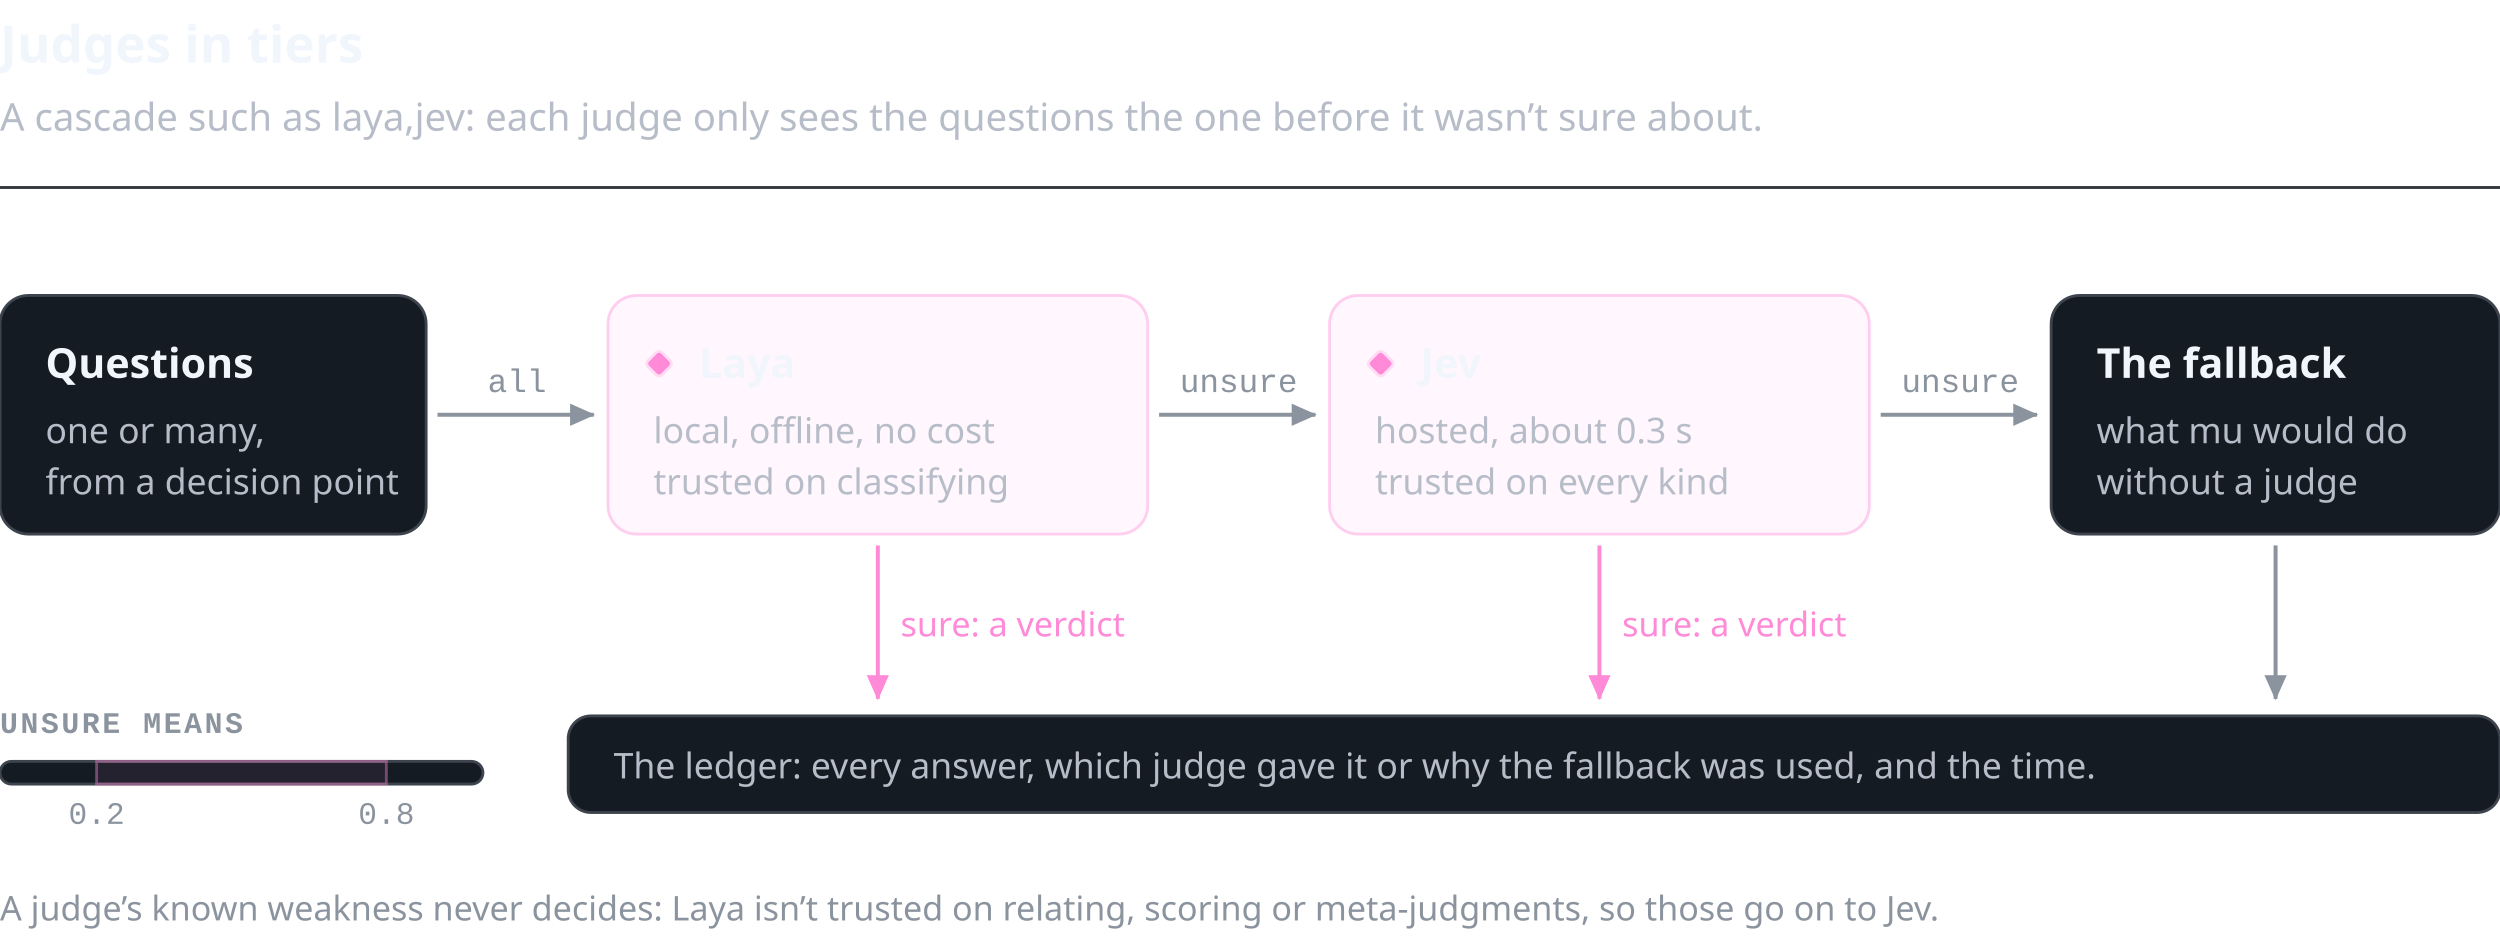
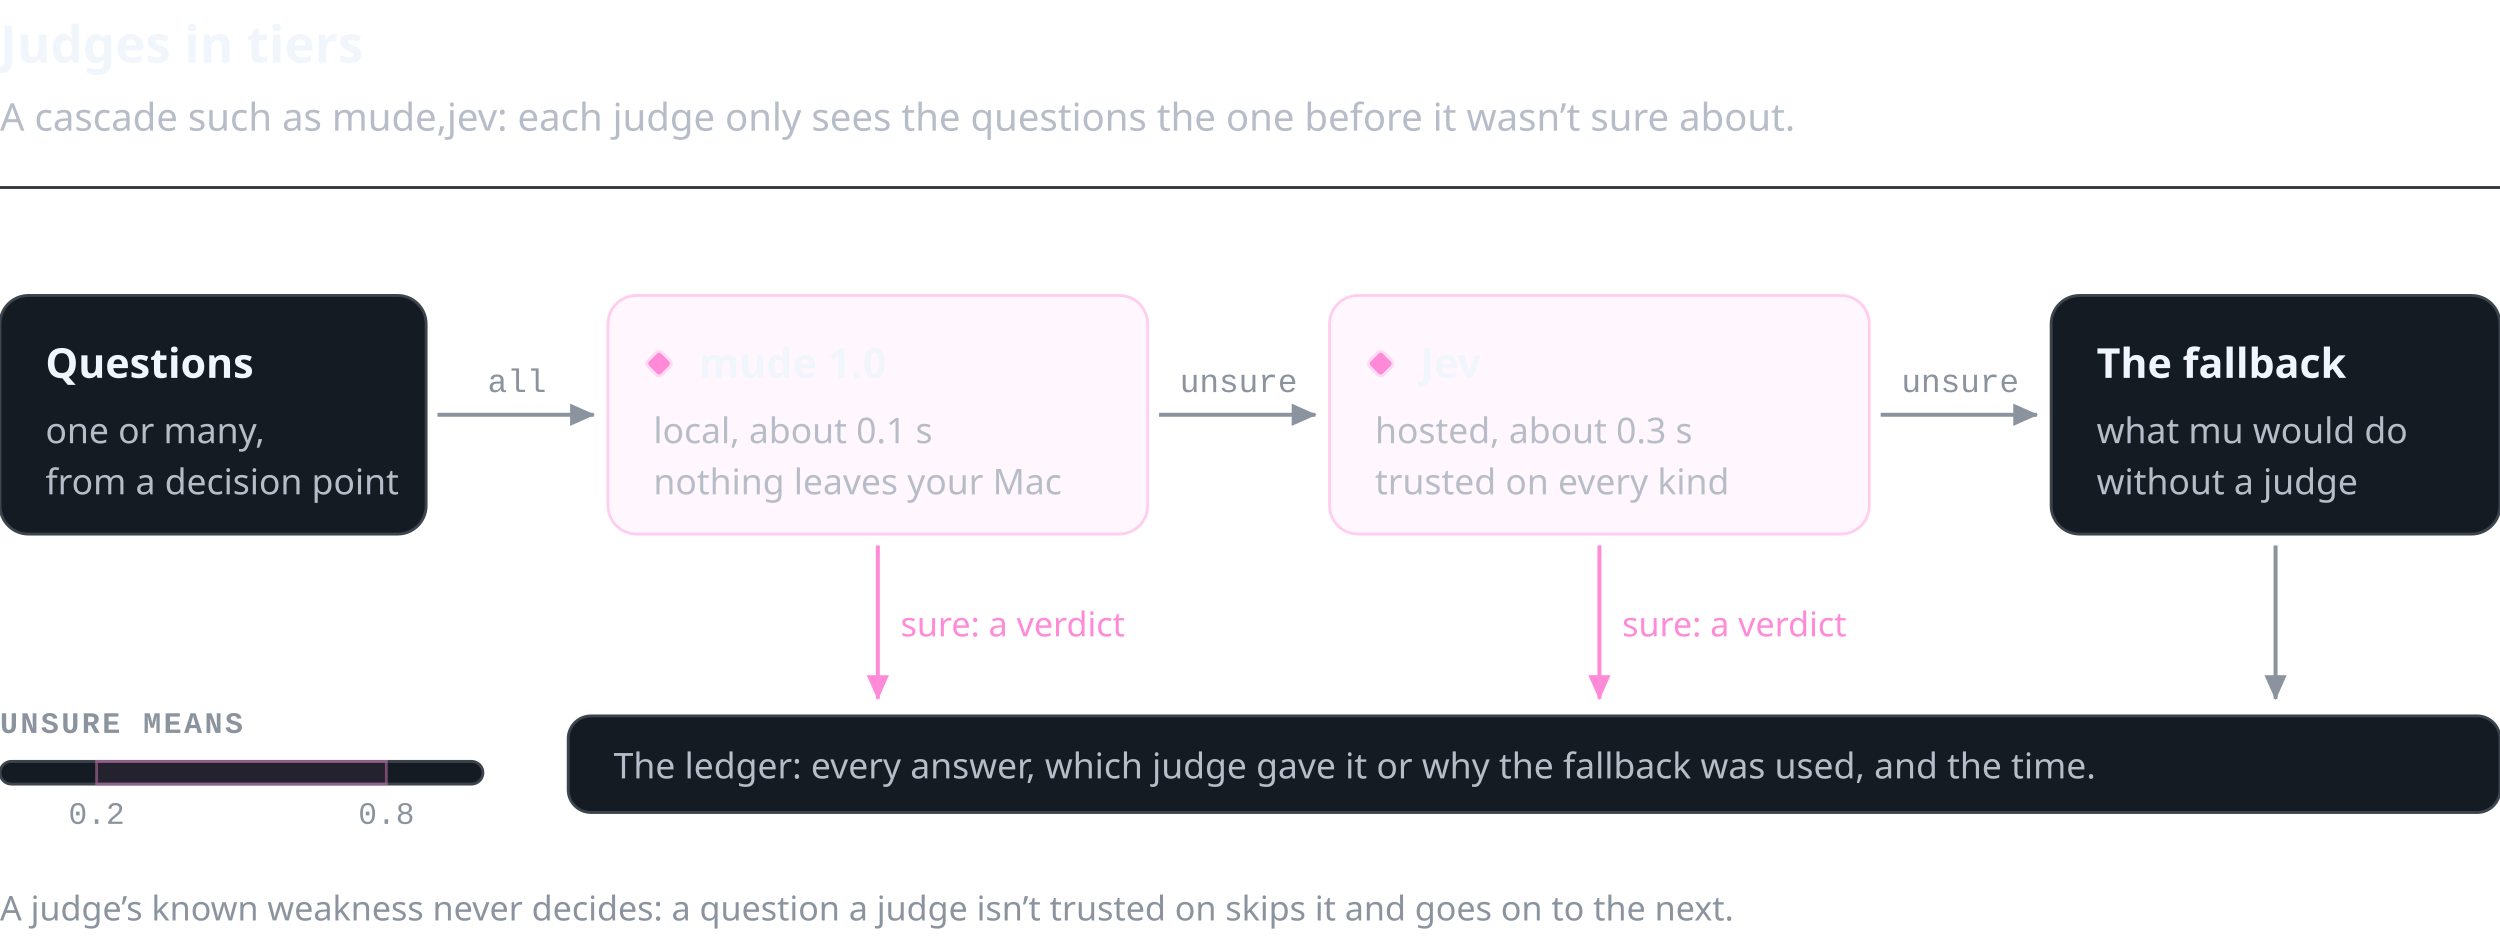
<svg xmlns="http://www.w3.org/2000/svg" width="880" height="330" viewBox="0 0 880 330" role="img" aria-labelledby="t d" font-family="-apple-system, BlinkMacSystemFont, &quot;Segoe UI&quot;, &quot;Noto Sans&quot;, Helvetica, Arial, sans-serif">
  <defs>
    <marker id="a" viewBox="0 0 10 10" refX="8.5" refY="5" markerWidth="7" markerHeight="7" orient="auto-start-reverse">
      <path d="M0,1 L9,5 L0,9 z" fill="#8b949e" />
    </marker>
    <marker id="p" viewBox="0 0 10 10" refX="8.5" refY="5" markerWidth="7" markerHeight="7" orient="auto-start-reverse">
      <path d="M0,1 L9,5 L0,9 z" fill="#ff8ad8" />
    </marker>
  </defs>
  <text x="0" y="22" font-size="18" font-weight="600" fill="#f0f6fc">Judges in tiers</text>
-   <text x="0" y="46" font-size="13.5" fill="#b7bdc8">A cascade such as laya,jev: each judge only sees the questions the one before it wasn’t sure about.</text>
+   <text x="0" y="46" font-size="13.5" fill="#b7bdc8">A cascade such as mude,jev: each judge only sees the questions the one before it wasn’t sure about.</text>
  <line x1="0" x2="880" y1="66" y2="66" stroke="#30363d" />
  <rect x="0" y="104" width="150" height="84" rx="10" fill="#151b23" stroke="#3d444d" />
  <text x="16" y="133" font-size="14.5" font-weight="600" fill="#f0f6fc">Questions</text>
  <text x="16" y="156" font-size="12.5" fill="#b7bdc8">one or many,</text>
  <text x="16" y="174" font-size="12.5" fill="#b7bdc8">from a decision point</text>
  <rect x="214" y="104" width="190" height="84" rx="10" fill="rgba(255, 138, 216, 0.07)" stroke="rgba(255, 138, 216, 0.4)" />
  <rect x="229" y="125" width="6" height="6" rx="1" fill="#ff8ad8" stroke="rgba(255, 138, 216, 0.25)" stroke-width="2" transform="rotate(45 232 128)" />
-   <text x="246" y="133" font-size="14.5" font-weight="600" fill="#f0f6fc">Laya</text>
-   <text x="230" y="156" font-size="12.5" fill="#b7bdc8">local, offline, no cost</text>
-   <text x="230" y="174" font-size="12.5" fill="#b7bdc8">trusted on classifying</text>
+   <text x="246" y="133" font-size="14.5" font-weight="600" fill="#f0f6fc">mude 1.0</text>
+   <text x="230" y="156" font-size="12.5" fill="#b7bdc8">local, about 0.1 s</text>
+   <text x="230" y="174" font-size="12.5" fill="#b7bdc8">nothing leaves your Mac</text>
  <rect x="468" y="104" width="190" height="84" rx="10" fill="rgba(255, 138, 216, 0.07)" stroke="rgba(255, 138, 216, 0.4)" />
  <rect x="483" y="125" width="6" height="6" rx="1" fill="#ff8ad8" stroke="rgba(255, 138, 216, 0.25)" stroke-width="2" transform="rotate(45 486 128)" />
  <text x="500" y="133" font-size="14.5" font-weight="600" fill="#f0f6fc">Jev</text>
  <text x="484" y="156" font-size="12.5" fill="#b7bdc8">hosted, about 0.3 s</text>
  <text x="484" y="174" font-size="12.5" fill="#b7bdc8">trusted on every kind</text>
  <rect x="722" y="104" width="158" height="84" rx="10" fill="#151b23" stroke="#3d444d" />
  <text x="738" y="133" font-size="14.5" font-weight="600" fill="#f0f6fc">The fallback</text>
  <text x="738" y="156" font-size="12.5" fill="#b7bdc8">what mu would do</text>
  <text x="738" y="174" font-size="12.5" fill="#b7bdc8">without a judge</text>
  <path d="M154,146 L209,146" fill="none" stroke="#8b949e" stroke-width="1.4" marker-end="url(#a)" />
  <text x="182" y="138" font-size="11.5" text-anchor="middle" font-family="ui-monospace, SFMono-Regular, &quot;SF Mono&quot;, Menlo, Consolas, &quot;Liberation Mono&quot;, monospace" fill="#8b949e">all</text>
  <path d="M408,146 L463,146" fill="none" stroke="#8b949e" stroke-width="1.4" marker-end="url(#a)" />
  <text x="436" y="138" font-size="11.5" text-anchor="middle" font-family="ui-monospace, SFMono-Regular, &quot;SF Mono&quot;, Menlo, Consolas, &quot;Liberation Mono&quot;, monospace" fill="#8b949e">unsure</text>
  <path d="M662,146 L717,146" fill="none" stroke="#8b949e" stroke-width="1.4" marker-end="url(#a)" />
  <text x="690" y="138" font-size="11.5" text-anchor="middle" font-family="ui-monospace, SFMono-Regular, &quot;SF Mono&quot;, Menlo, Consolas, &quot;Liberation Mono&quot;, monospace" fill="#8b949e">unsure</text>
  <path d="M309,192 L309,246" fill="none" stroke="#ff8ad8" stroke-width="1.4" marker-end="url(#p)" />
  <text x="317" y="224" font-size="12" fill="#ff8ad8">sure: a verdict</text>
  <path d="M563,192 L563,246" fill="none" stroke="#ff8ad8" stroke-width="1.4" marker-end="url(#p)" />
  <text x="571" y="224" font-size="12" fill="#ff8ad8">sure: a verdict</text>
  <path d="M801,192 L801,246" fill="none" stroke="#8b949e" stroke-width="1.4" marker-end="url(#a)" />
  <rect x="200" y="252" width="680" height="34" rx="8" fill="#151b23" stroke="#3d444d" />
  <text x="216" y="274" font-size="12.5" fill="#b7bdc8">The ledger: every answer, which judge gave it or why the fallback was used, and the time.</text>
  <text x="0" y="258" font-size="10.5" font-weight="600" font-family="ui-monospace, SFMono-Regular, &quot;SF Mono&quot;, Menlo, Consolas, &quot;Liberation Mono&quot;, monospace" letter-spacing="0.9" fill="#8b949e">UNSURE MEANS</text>
  <rect x="0" y="268" width="170" height="8" rx="4" fill="#151b23" stroke="#3d444d" />
  <rect x="34" y="268" width="102" height="8" rx="0" fill="rgba(255, 138, 216, 0.07)" stroke="rgba(255, 138, 216, 0.4)" />
  <text x="34" y="290" font-size="11" text-anchor="middle" font-family="ui-monospace, SFMono-Regular, &quot;SF Mono&quot;, Menlo, Consolas, &quot;Liberation Mono&quot;, monospace" fill="#8b949e">0.2</text>
  <text x="136" y="290" font-size="11" text-anchor="middle" font-family="ui-monospace, SFMono-Regular, &quot;SF Mono&quot;, Menlo, Consolas, &quot;Liberation Mono&quot;, monospace" fill="#8b949e">0.8</text>
-   <text x="0" y="324" font-size="12" fill="#8b949e">A judge’s known weakness never decides: Laya isn’t trusted on relating, scoring or meta-judgments, so those go on to Jev.</text>
+   <text x="0" y="324" font-size="12" fill="#8b949e">A judge’s known weakness never decides: a question a judge isn’t trusted on skips it and goes on to the next.</text>
</svg>
